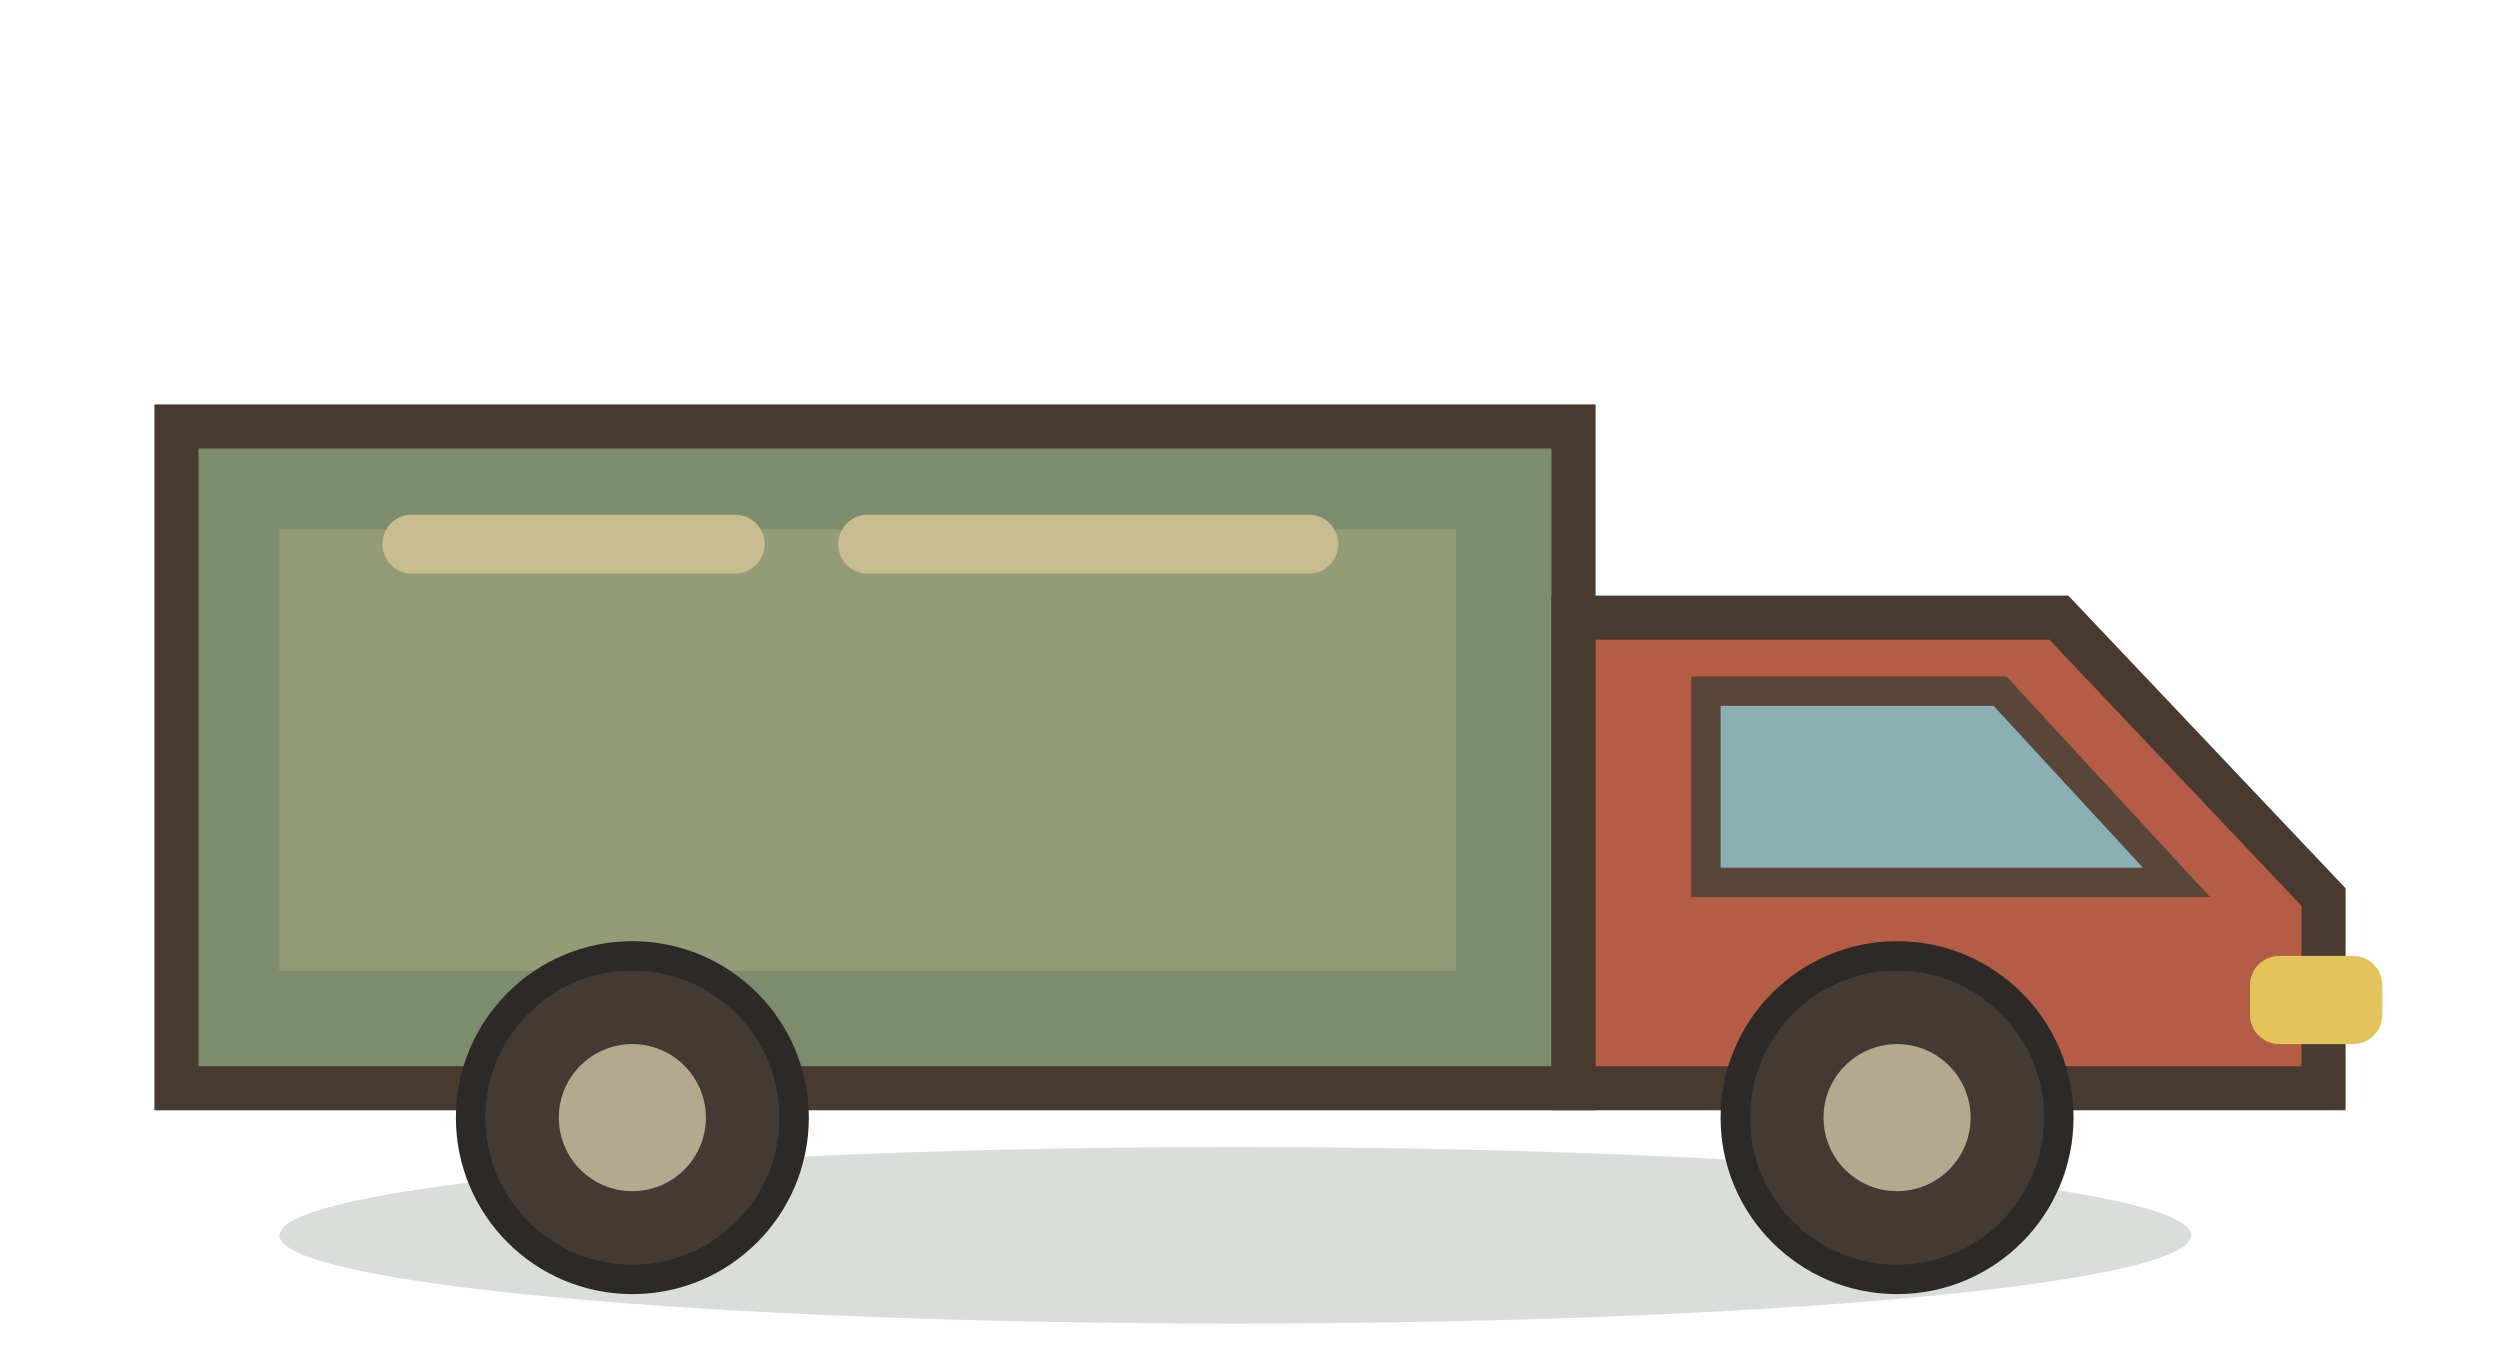
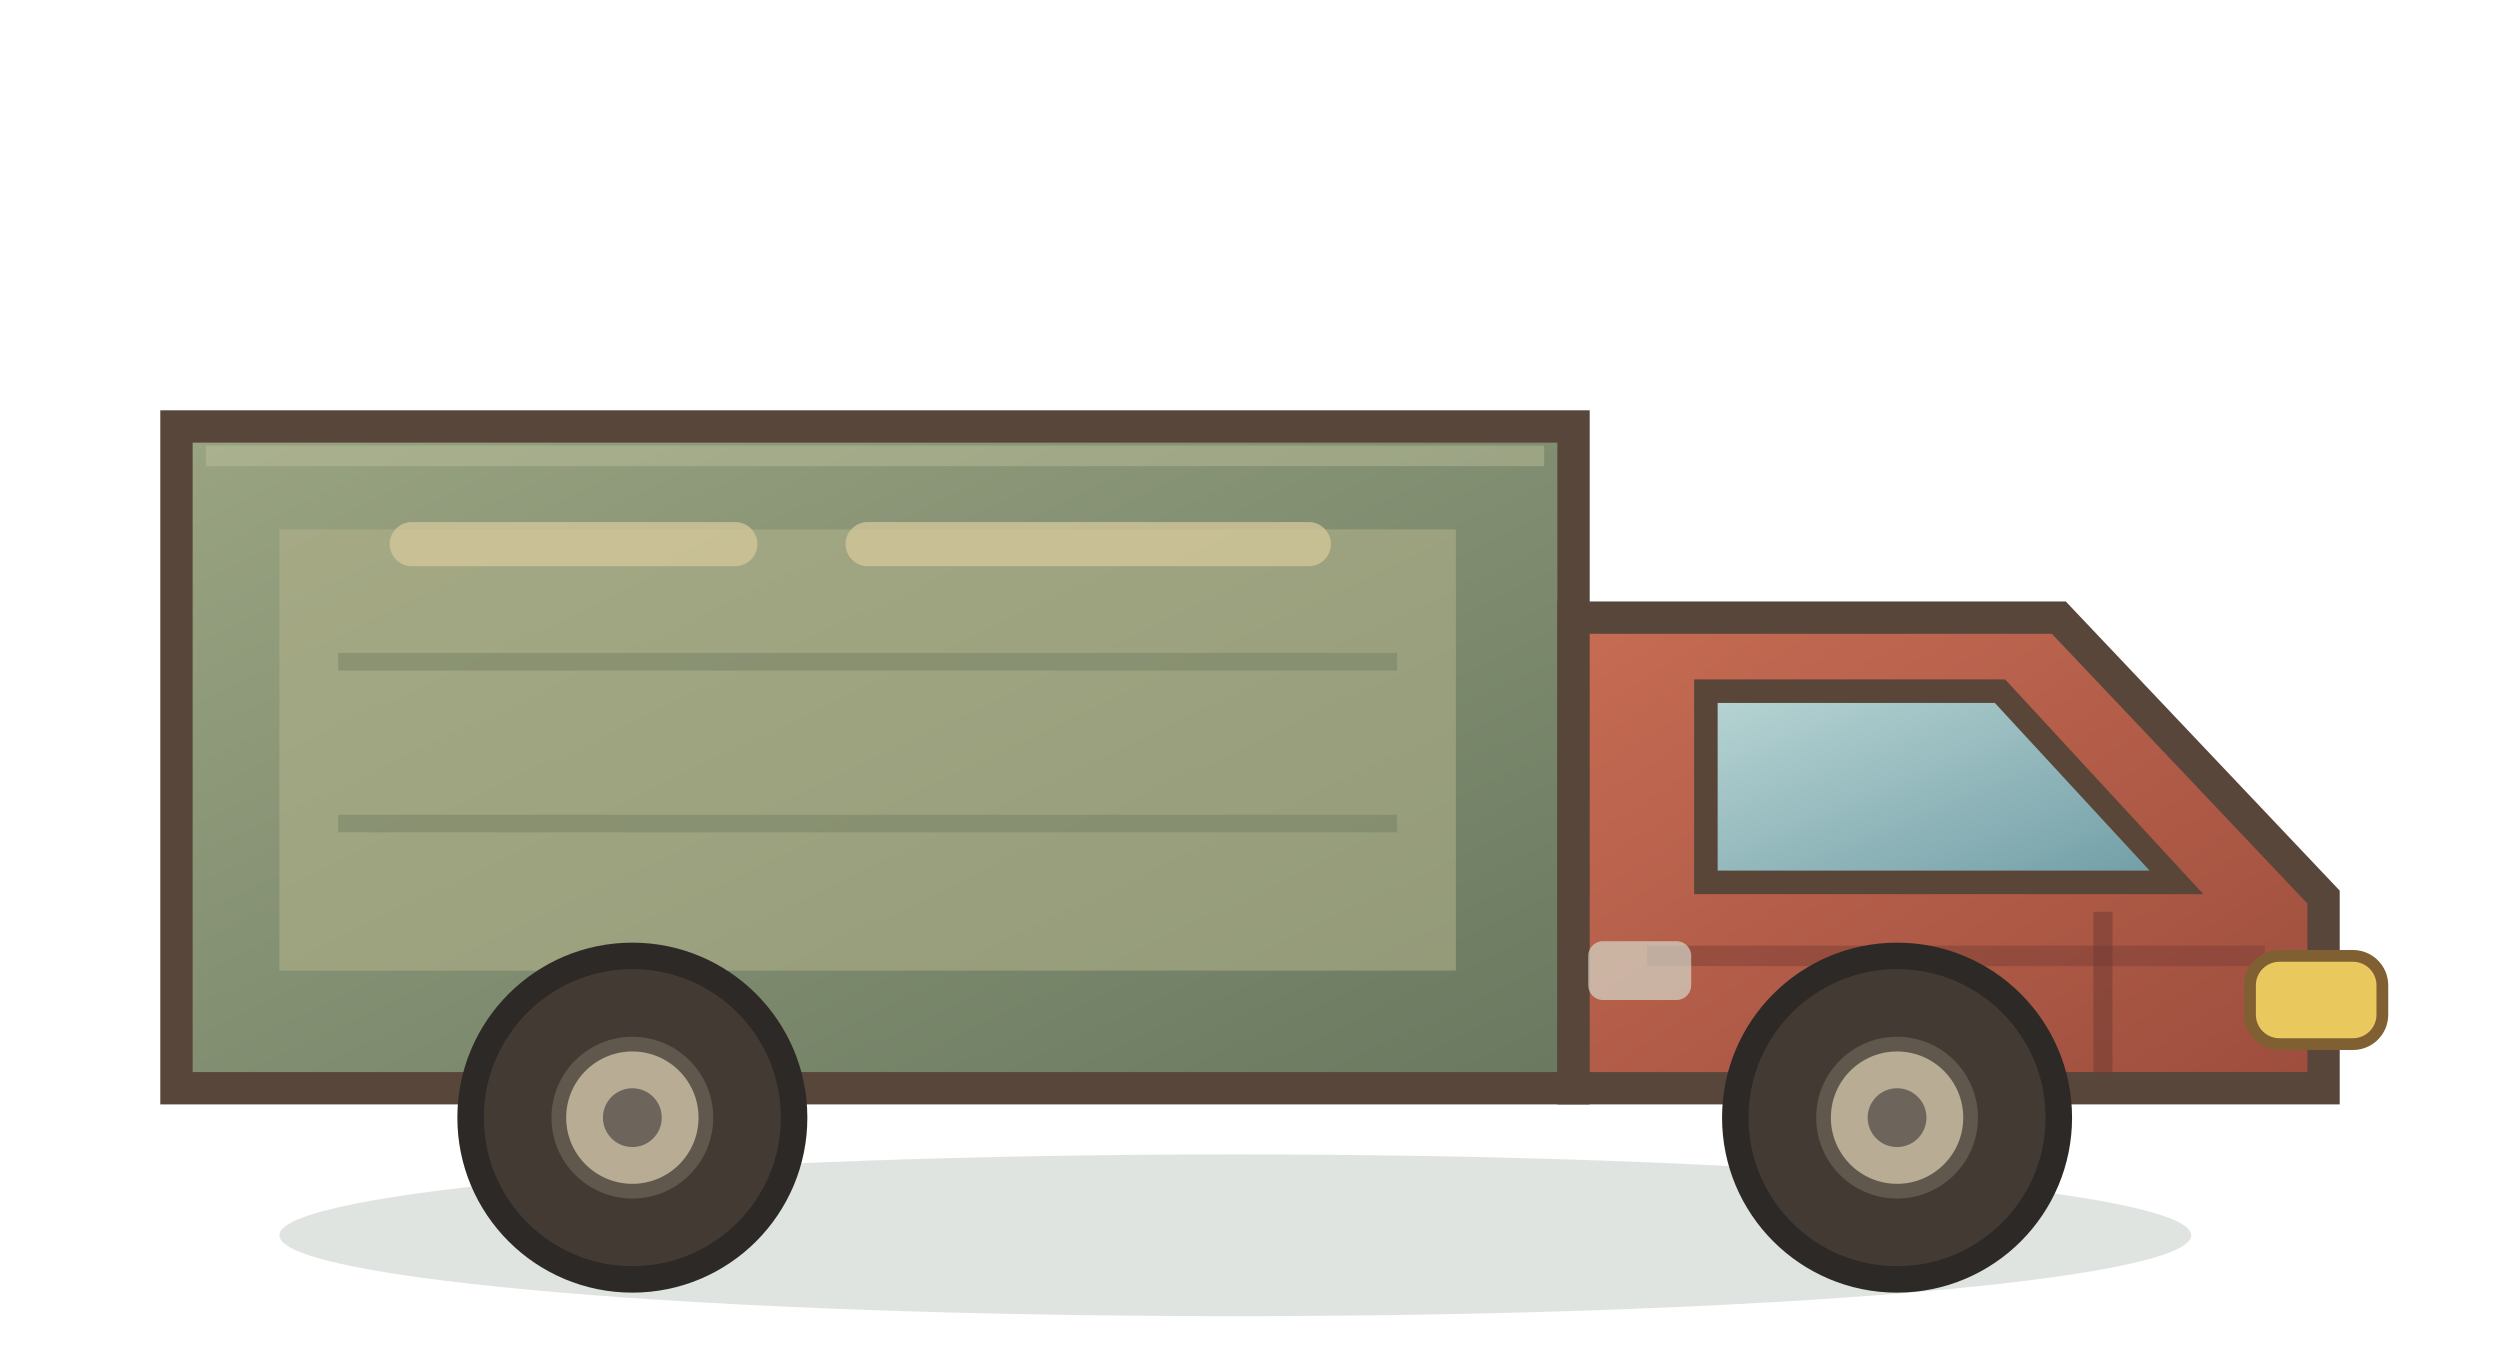
<svg xmlns="http://www.w3.org/2000/svg" width="170" height="92" viewBox="0 0 170 92">
-   <ellipse cx="84" cy="84" rx="65" ry="6" fill="#314936" opacity=".18" />
-   <path d="M12 29h95v45H12z" fill="#7d8c6d" stroke="#493a30" stroke-width="3" />
-   <path d="M107 42h33l18 19v13h-51z" fill="#b45c46" stroke="#493a30" stroke-width="3" />
-   <path d="M116 47h20l12 13h-32z" fill="#8bb0b4" stroke="#594638" stroke-width="2" />
-   <path d="M19 36h80v30H19z" fill="#9da37c" opacity=".7" />
-   <path d="M28 37h22M59 37h30" stroke="#c9bd90" stroke-width="4" stroke-linecap="round" />
-   <g fill="#433a33" stroke="#2c2926" stroke-width="2">
+   <defs>
+     <linearGradient id="bed" x1="0" y1="0" x2="1" y2="1">
+       <stop stop-color="#9aa482" />
+       <stop offset="1" stop-color="#69785f" />
+     </linearGradient>
+     <linearGradient id="cab" x1="0" y1="0" x2="1" y2="1">
+       <stop stop-color="#c76c54" />
+       <stop offset="1" stop-color="#9d4d3d" />
+     </linearGradient>
+     <linearGradient id="glass" x1="0" y1="0" x2="1" y2="1">
+       <stop stop-color="#b8d5d4" />
+       <stop offset="1" stop-color="#6f9ca5" />
+     </linearGradient>
+   </defs>
+   <ellipse cx="84" cy="84" rx="65" ry="5.5" fill="#314936" opacity=".15" />
+   <path d="M12 29h95v45H12z" fill="url(#bed)" stroke="#59463a" stroke-width="2.2" />
+   <path d="M107 42h33l18 19v13h-51z" fill="url(#cab)" stroke="#59463a" stroke-width="2.2" />
+   <path d="M116 47h20l12 13h-32z" fill="url(#glass)" stroke="#594638" stroke-width="1.6" />
+   <path d="M19 36h80v30H19z" fill="#b2b28b" opacity=".55" />
+   <path d="M28 37h22M59 37h30" stroke="#d3c79a" stroke-width="3" stroke-linecap="round" opacity=".78" />
+   <path d="M23 45h72M23 56h72" stroke="#748064" stroke-width="1.2" opacity=".52" />
+   <path d="M112 65h42" stroke="#7c3f36" stroke-width="1.4" opacity=".52" />
+   <path d="M143 62v11" stroke="#713d33" stroke-width="1.3" opacity=".55" />
+   <g fill="#433a33" stroke="#2c2926" stroke-width="1.8">
    <circle cx="43" cy="76" r="11" />
    <circle cx="129" cy="76" r="11" />
  </g>
-   <g fill="#b4a98f">
+   <g fill="#b8ad94" stroke="#61584d" stroke-width="1">
    <circle cx="43" cy="76" r="5" />
    <circle cx="129" cy="76" r="5" />
  </g>
-   <rect x="153" y="65" width="9" height="6" rx="2" fill="#e5c35b" />
+   <circle cx="43" cy="76" r="2" fill="#6d655b" />
+   <circle cx="129" cy="76" r="2" fill="#6d655b" />
+   <rect x="153" y="65" width="9" height="6" rx="2" fill="#e9c95e" stroke="#805f32" stroke-width=".8" />
+   <rect x="108" y="64" width="7" height="4" rx="1" fill="#d7e1d3" opacity=".65" />
+   <path d="M14 31h91" stroke="#c0c39f" stroke-width="1.4" opacity=".42" />
</svg>
